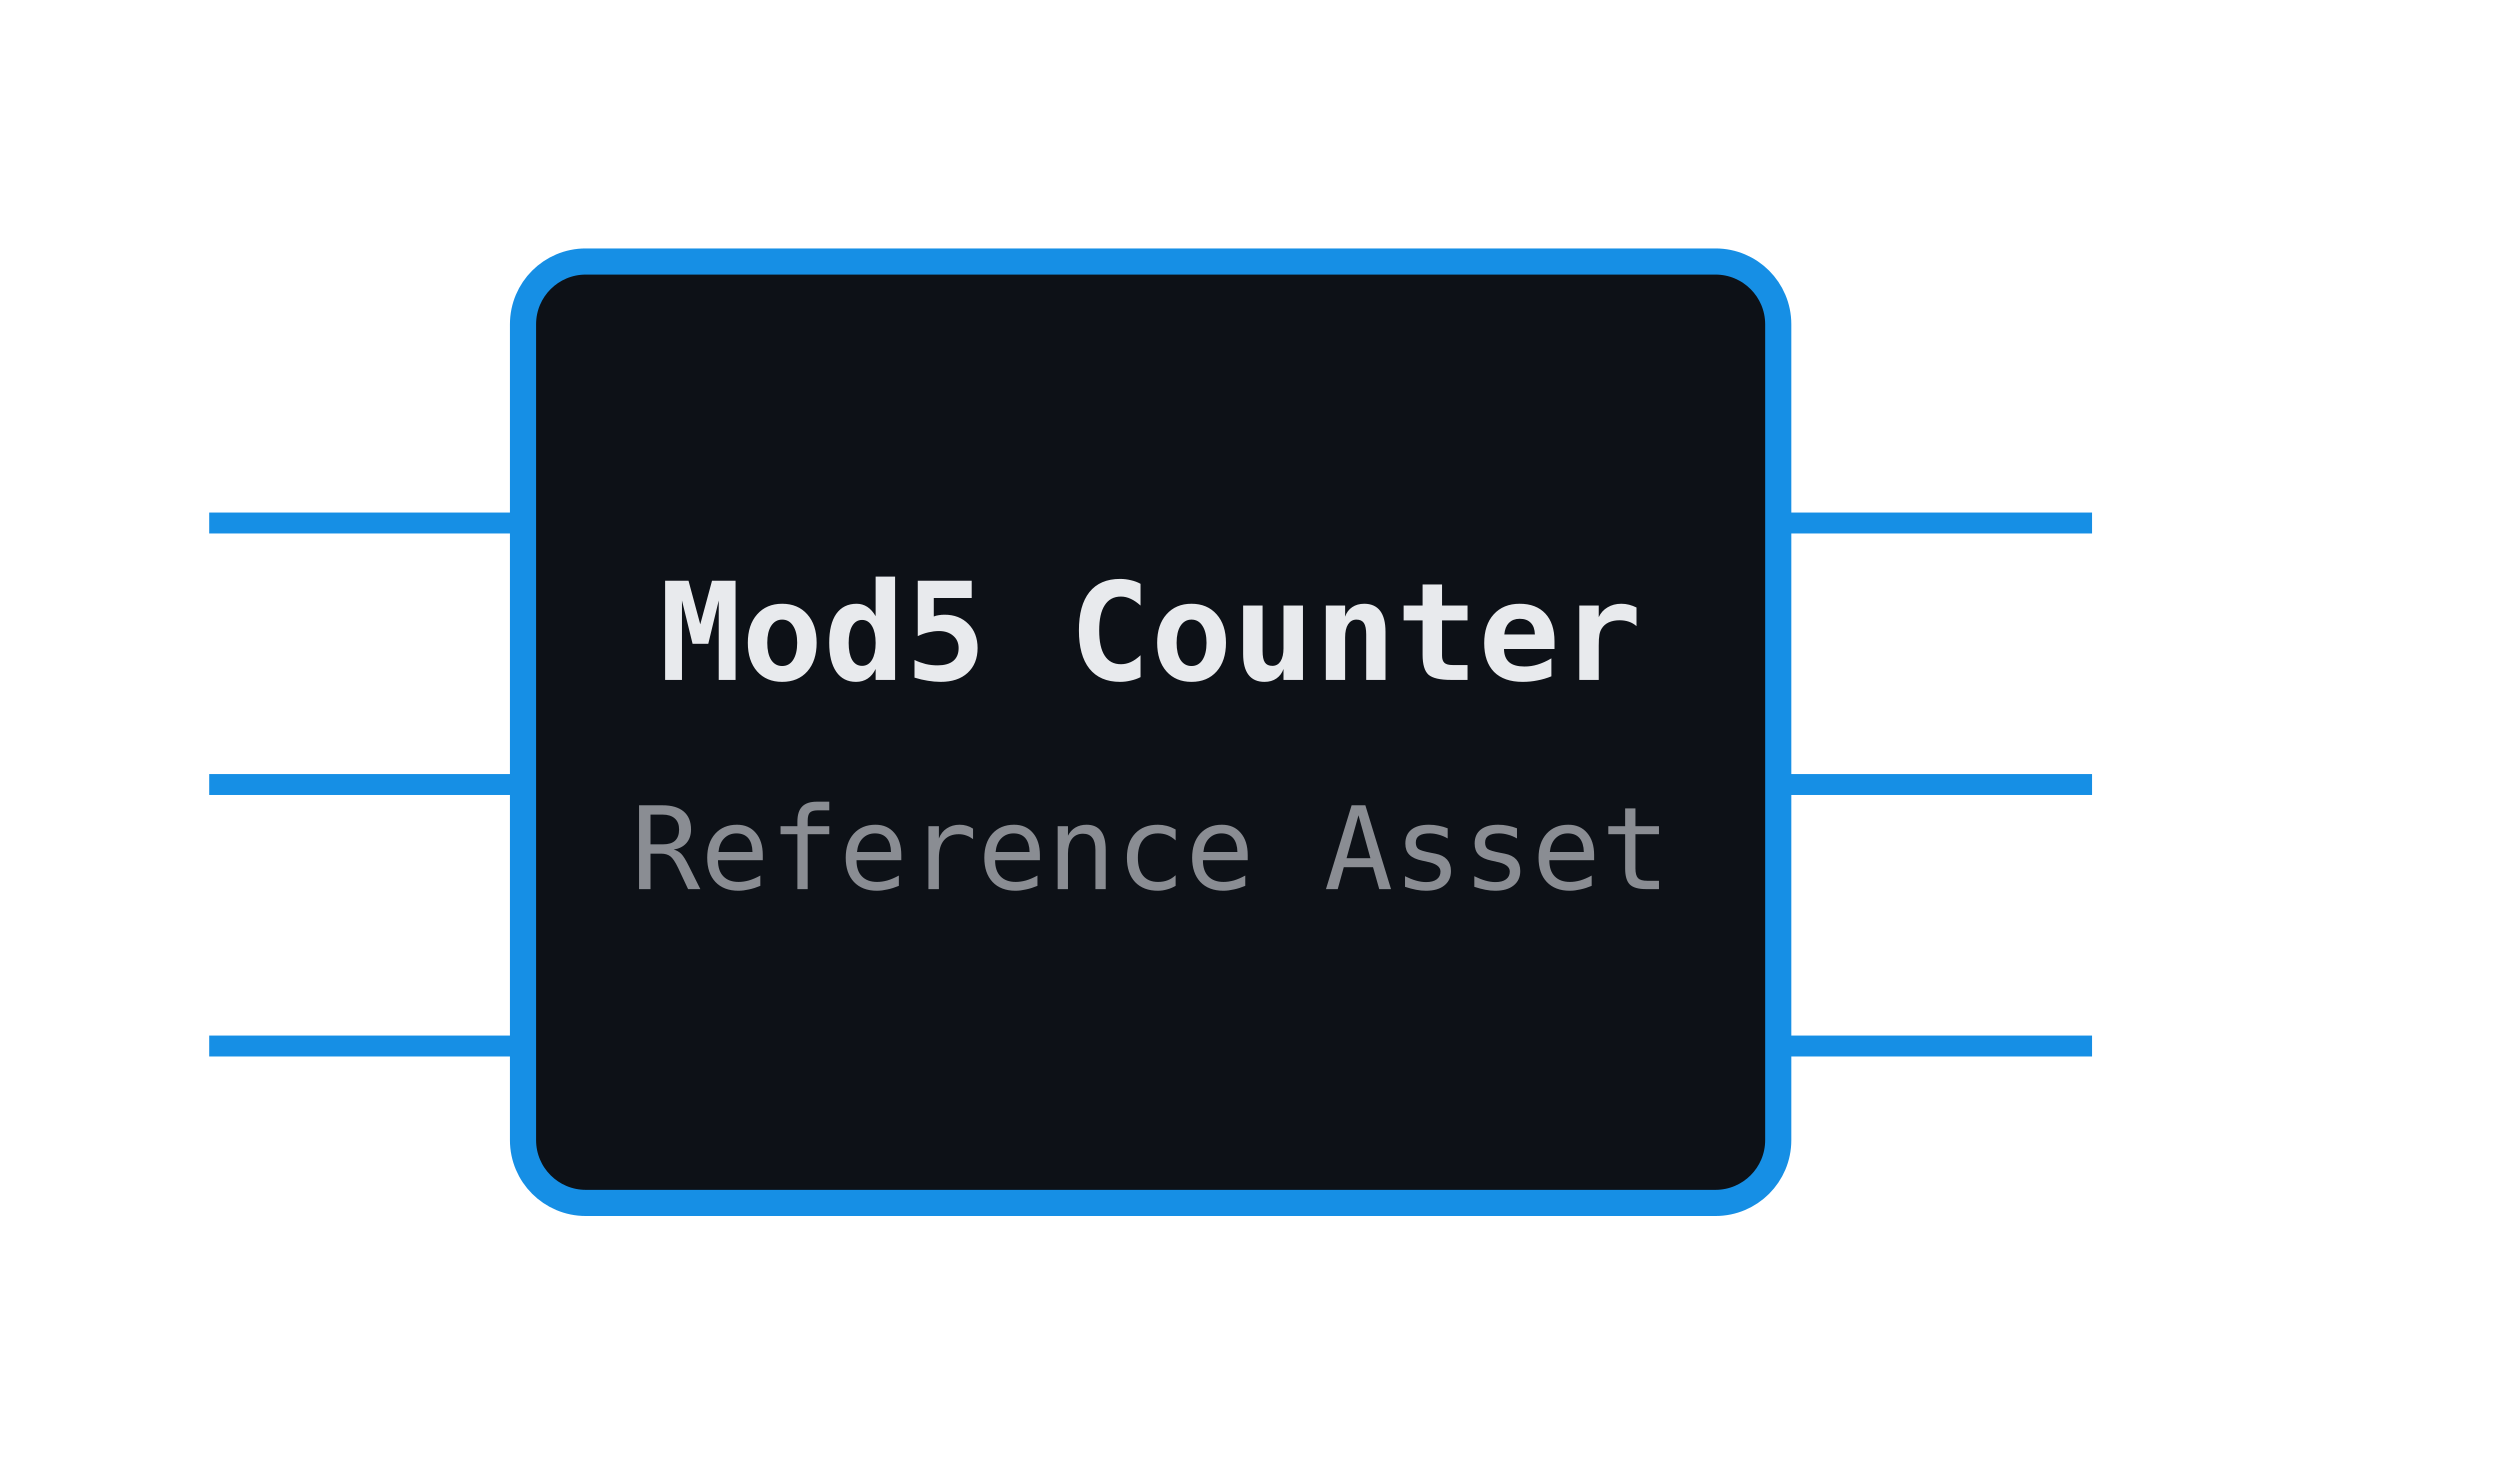
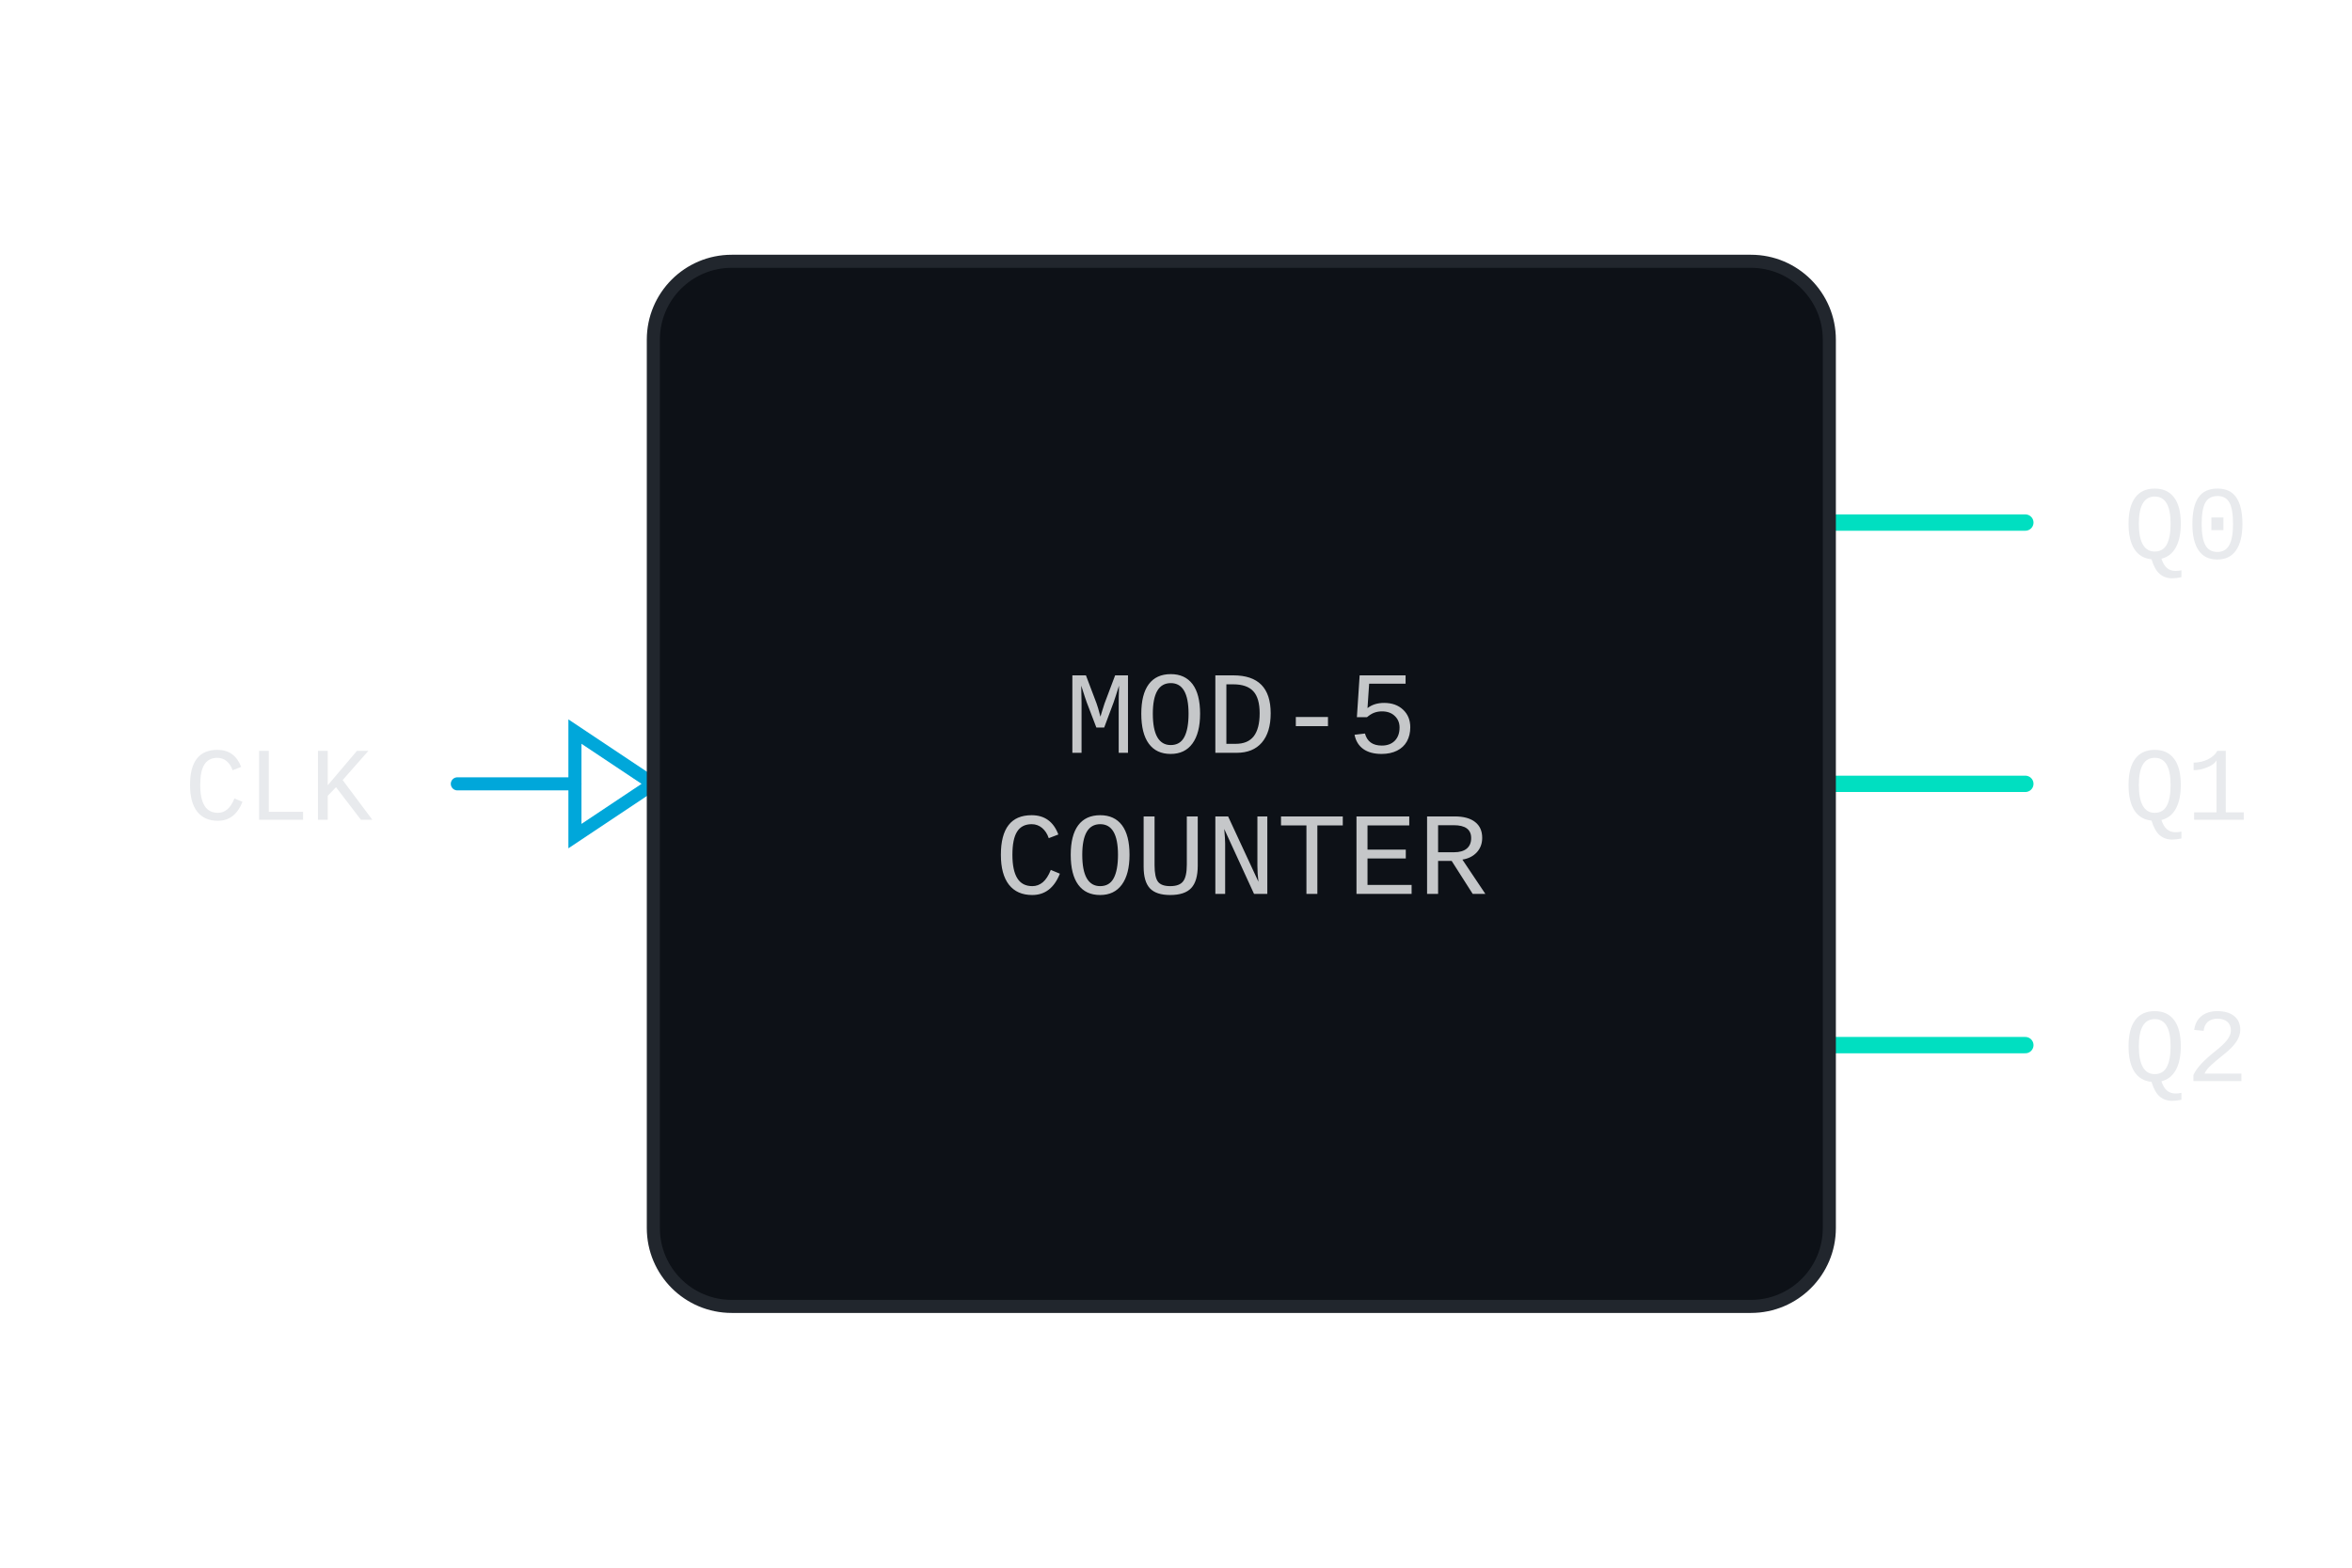
- <svg xmlns="http://www.w3.org/2000/svg" viewBox="0 0 239 140" width="100%" height="100%">
-   <defs>
-     <style>
-       .wire { stroke: #00a7da; stroke-width: 2.5; fill: none; }
-       .body { stroke: #168fe5; stroke-width: 2.5; fill: #0d1117; }
-       .lbl-title { font-family: Consolas, Consolas; font-size: 13px; font-weight: bold; fill: #e8eaed; text-anchor: middle; }
-       .lbl-sub { font-family: Consolas, Consolas; font-size: 11px; fill: #8a8d93; text-anchor: middle; }
-       .pin { stroke: #168fe5; stroke-width: 2; fill: none; }
-     </style>
-   </defs>
-   <rect x="50" y="25" width="120" height="90" rx="6" class="body" />
-   <text x="110" y="65" class="lbl-title">Mod5 Counter</text>
-   <text x="110" y="85" class="lbl-sub">Reference Asset</text>
-   <line x1="20" y1="50" x2="50" y2="50" class="pin" />
-   <line x1="20" y1="75" x2="50" y2="75" class="pin" />
-   <line x1="20" y1="100" x2="50" y2="100" class="pin" />
-   <line x1="170" y1="50" x2="200" y2="50" class="pin" />
-   <line x1="170" y1="75" x2="200" y2="75" class="pin" />
-   <line x1="170" y1="100" x2="200" y2="100" class="pin" />
+ <svg xmlns="http://www.w3.org/2000/svg" viewBox="0 0 360 240" role="img" aria-label="Mod-5 Counter symbol">
+   <line x1="70" y1="120" x2="88" y2="120" stroke="#00a7da" stroke-width="2" stroke-linecap="round" />
+   <polygon points="88,112 100,120 88,128" fill="none" stroke="#00a7da" stroke-width="2" />
+   <line x1="280" y1="80" x2="310" y2="80" stroke="#00dfc1" stroke-width="2.5" stroke-linecap="round" />
+   <line x1="280" y1="120" x2="310" y2="120" stroke="#00dfc1" stroke-width="2.5" stroke-linecap="round" />
+   <line x1="280" y1="160" x2="310" y2="160" stroke="#00dfc1" stroke-width="2.5" stroke-linecap="round" />
+   <rect x="100" y="40" width="180" height="160" rx="12" ry="12" fill="#0d1117" stroke="#21262d" stroke-width="2" />
+   <text x="190" y="115.25" fill="#c5c7c9" font-family="Consolas, 'Courier New', monospace" font-size="18" font-weight="400" text-anchor="middle">MOD-5</text>
+   <text x="190" y="136.85" fill="#c5c7c9" font-family="Consolas, 'Courier New', monospace" font-size="18" font-weight="400" text-anchor="middle">COUNTER</text>
+   <text x="57" y="125.5" fill="#e8eaed" font-family="Consolas, 'Courier New', monospace" font-size="16" font-weight="400" text-anchor="end">CLK</text>
+   <text x="325" y="85.5" fill="#e8eaed" font-family="Consolas, 'Courier New', monospace" font-size="16" font-weight="400" text-anchor="start">Q0</text>
+   <text x="325" y="125.5" fill="#e8eaed" font-family="Consolas, 'Courier New', monospace" font-size="16" font-weight="400" text-anchor="start">Q1</text>
+   <text x="325" y="165.5" fill="#e8eaed" font-family="Consolas, 'Courier New', monospace" font-size="16" font-weight="400" text-anchor="start">Q2</text>
</svg>
